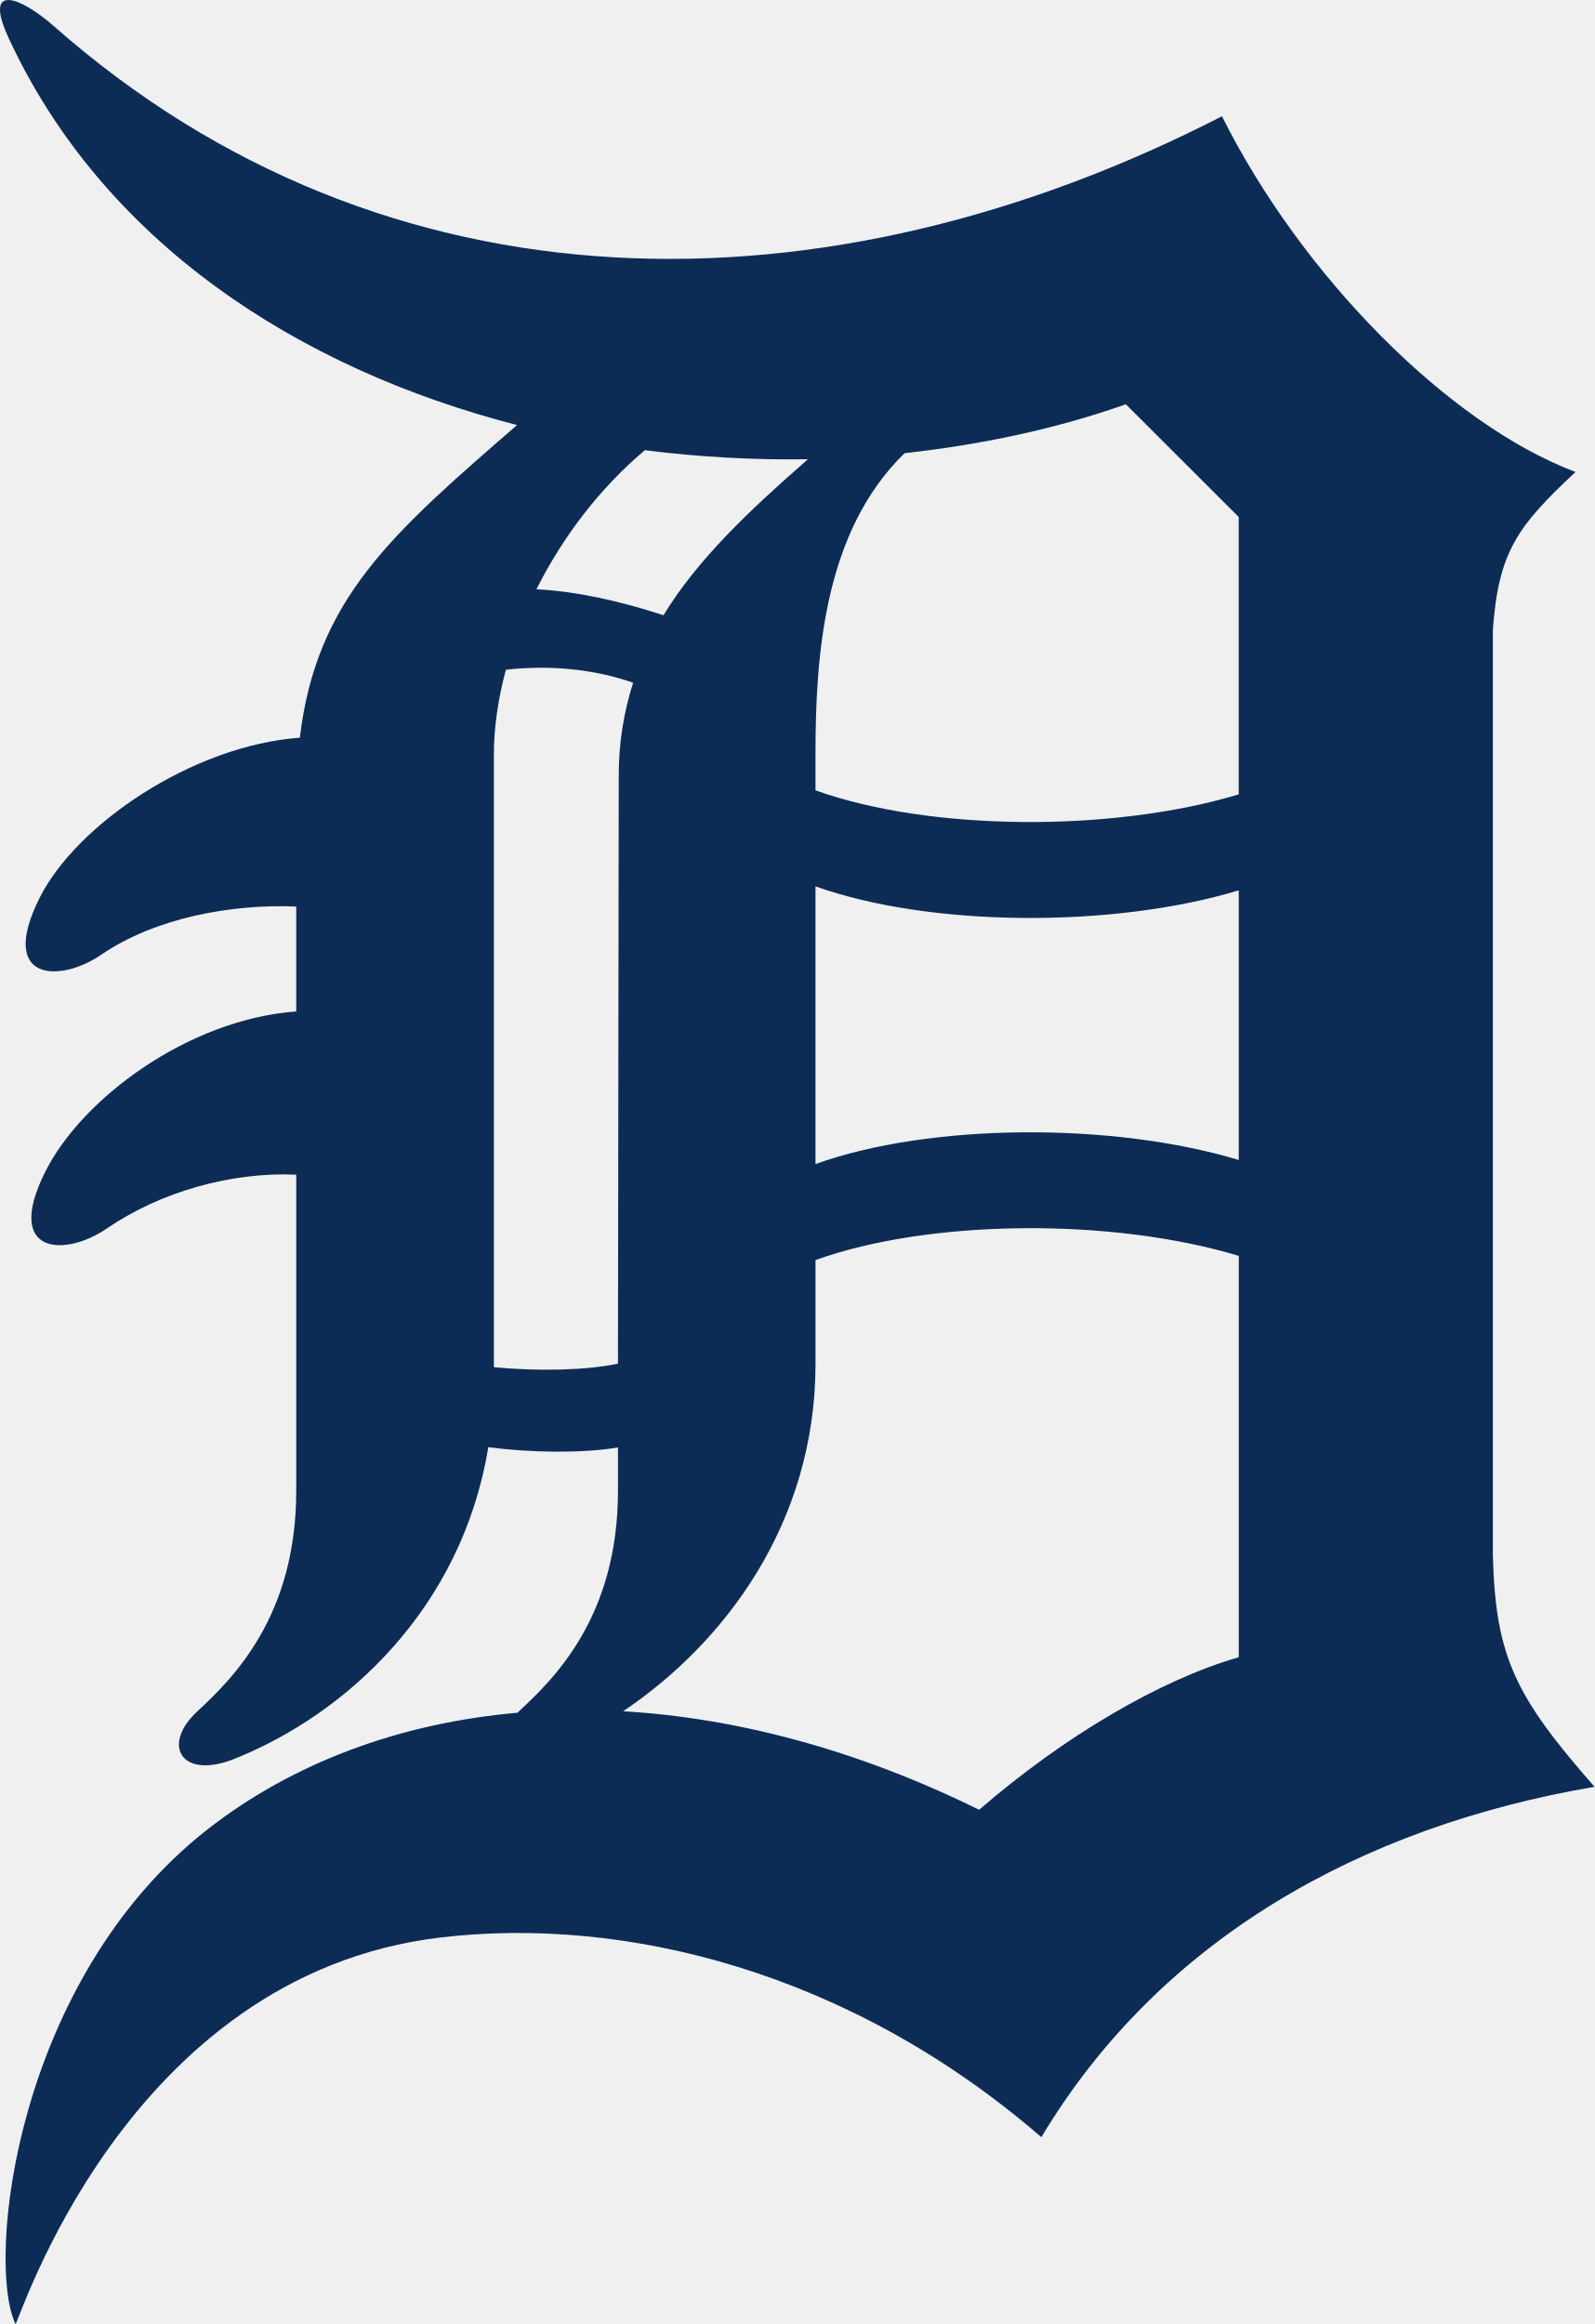
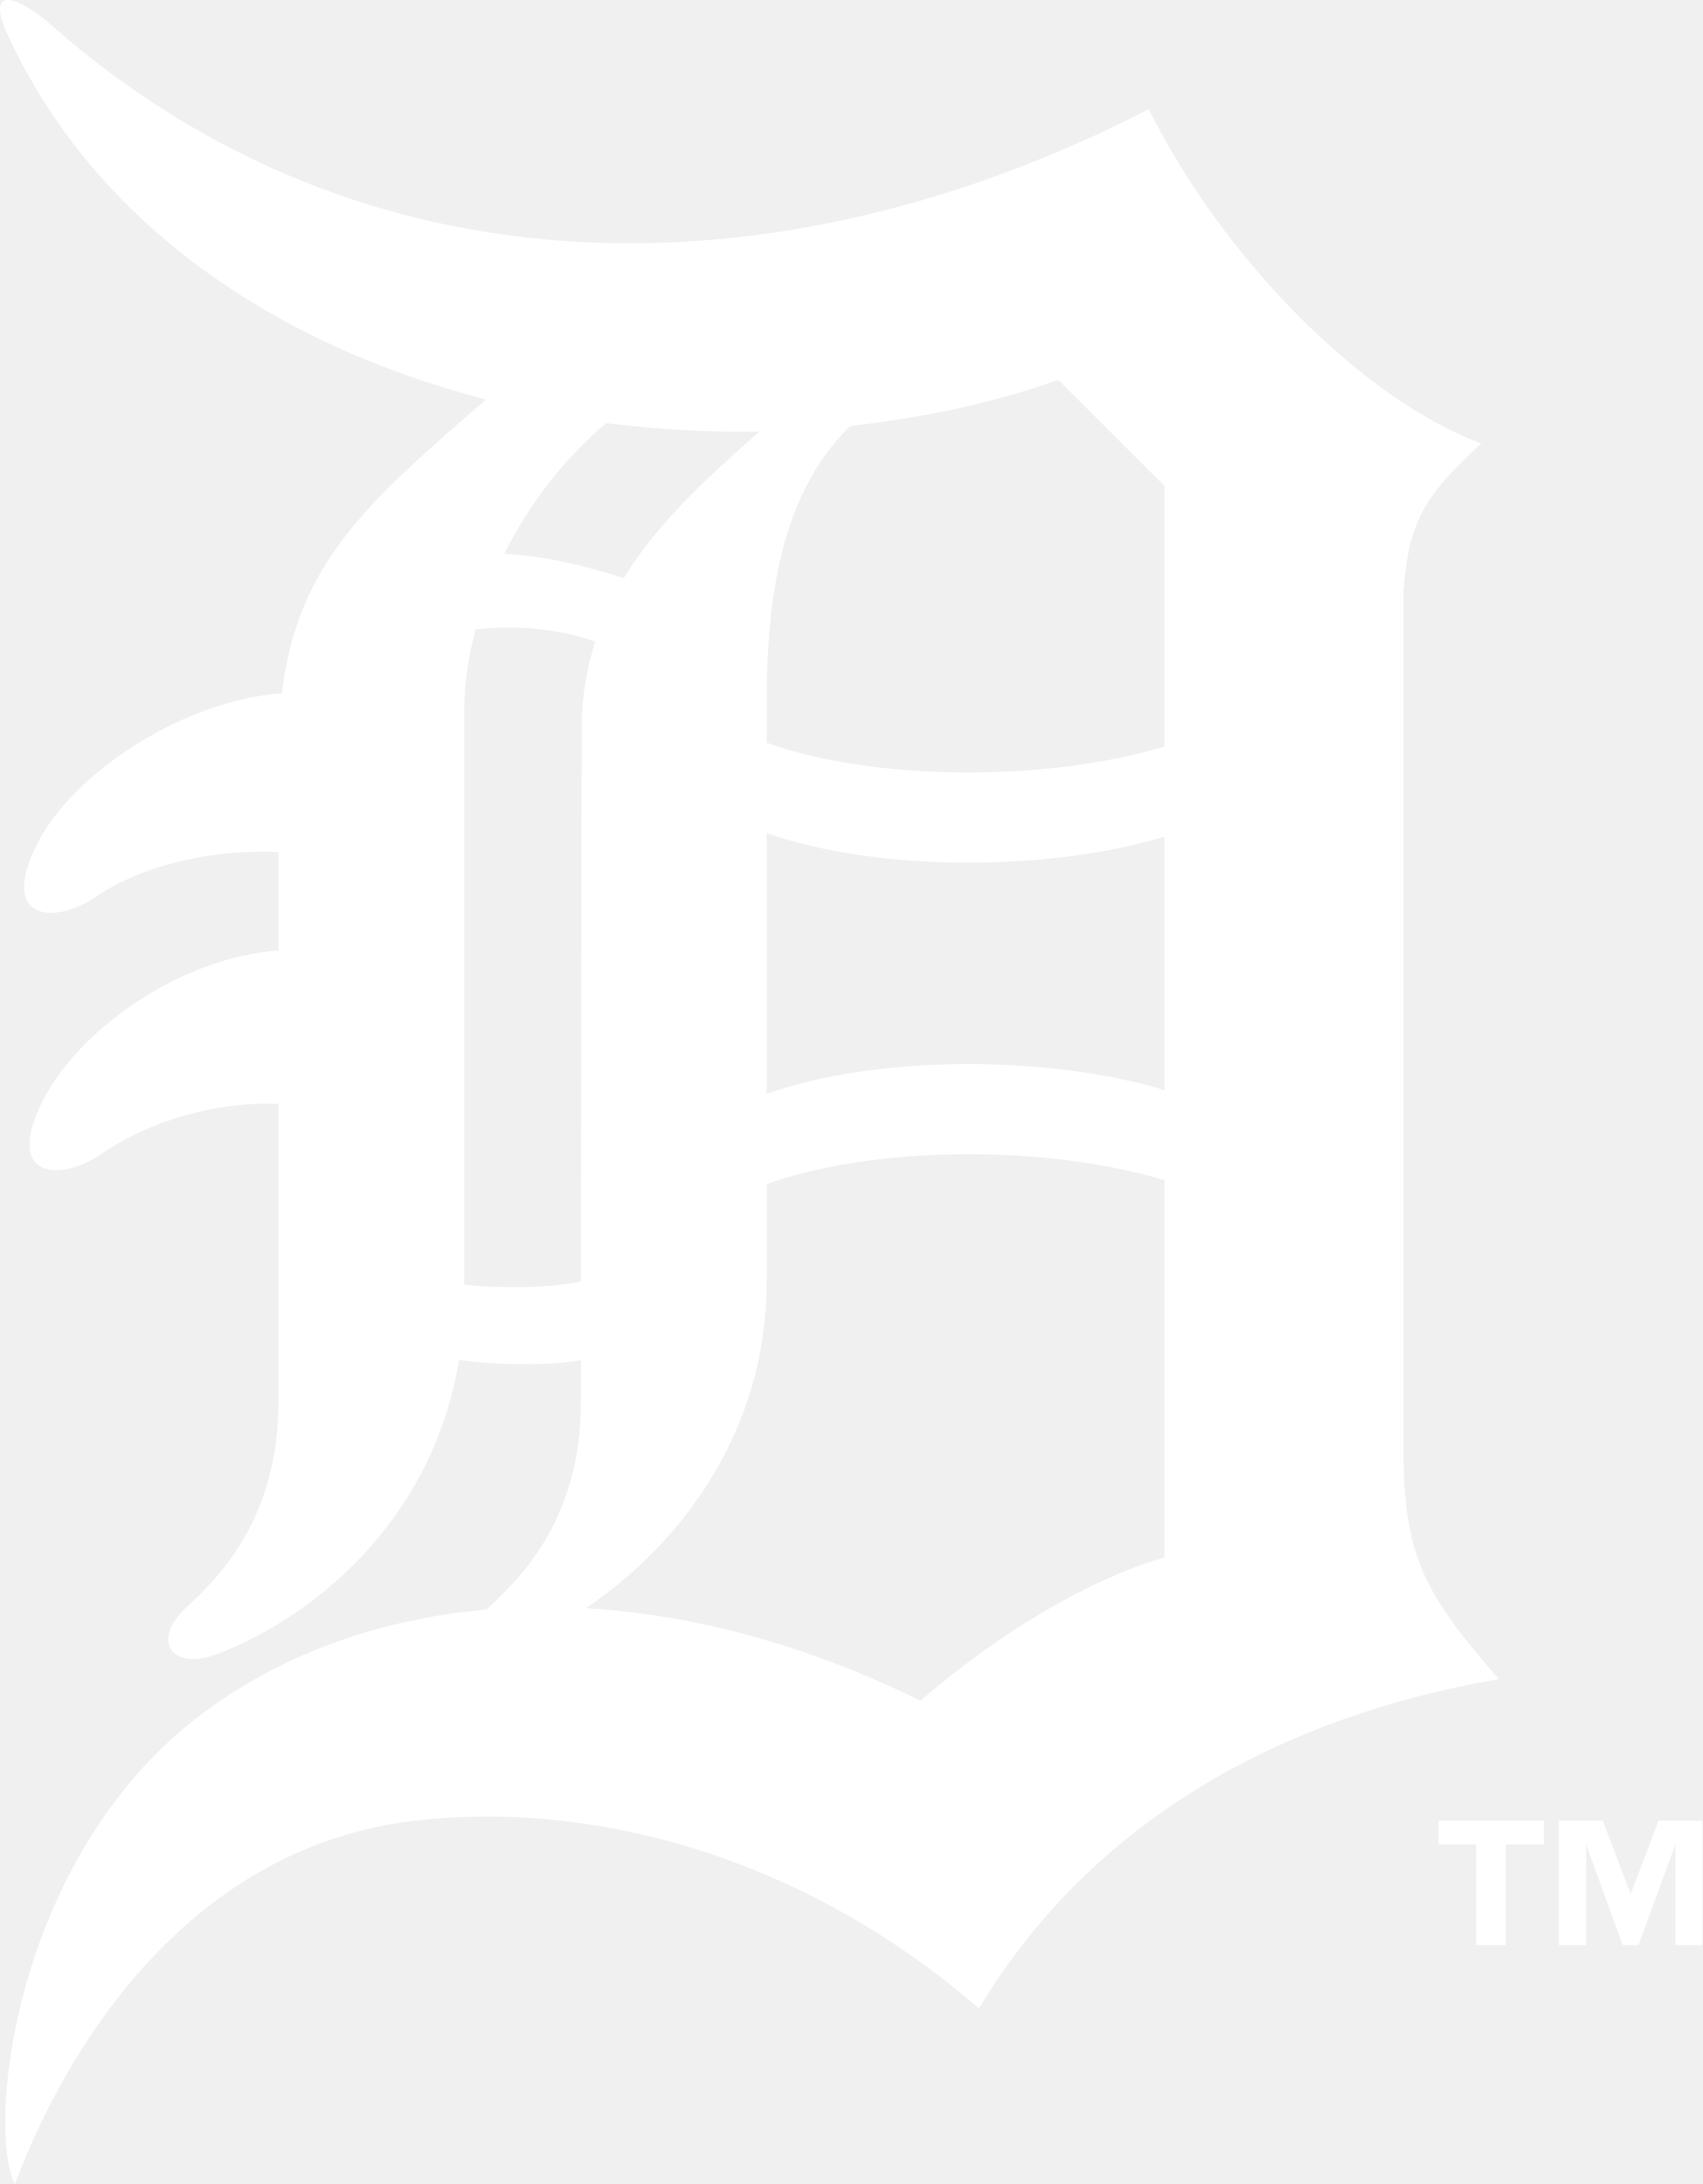
- <svg xmlns="http://www.w3.org/2000/svg" width="168.581" height="245.674" viewBox="0 0 168.581 245.674">
-   <defs>
-     <clipPath id="a" clipPathUnits="userSpaceOnUse">
-       <path d="M.002 0v245.674h191.451v-19.592c-.58.12-1.158.245-1.742.344-.11.018-.223-.015-.334-.01-.649.027-1.298.06-1.945.105-.964.068-1.925.16-2.889.233-1.16.087-2.553.944-3.484.246-.69-.516-1.291-1.12-1.852-1.77-.33.097-.656.207-.988.297-.884.24-1.77.48-2.658.701-.703.176-1.41.333-2.116.492-.574.13-1.16.205-1.724.372-.344.101-.657.286-.985.43-.543.2-1.083.42-1.632.605-.658.22-2.305.609-2.82.707-.026.005-.03-.044-.036-.069l-.232-1.095c-.027.479-.063.958-.077 1.437-1.945.102-2.969.224-3.478-.2-.455-.013-.909-.04-1.363-.042-1.56-.01-3.12.013-4.68.057-5.9.165-3.92-.07-8.418.835-7.524.039-10.1 2.064-6.682-11.15.185-.714.884-.993 1.7-1.16.999-.96 2.363-1.82 4.146-2.473.08-.267.168-.533.272-.797-1.749-2.96.267-5.152 1.761-7.072.488-1.364 1.434-2.386 3.137-2.441.045-.101.085-.184.13-.287.158-.357.733-.122 1.155-.094.279-.259.533-.55.842-.77 2.373-1.686 1.926-1.422 3.922-2.086.347-.059.694-.124 1.04-.187 2.18-.994 4.572-1.51 6.829-2.274.82-.104 1.633-.252 2.457-.314.448-.034.899.016 1.348.025 1.422.028 2.845.06 4.267.084.29-.225.573-.459.873-.671.306-.217.748.042 1.121.068.64.044 1.42.112 2.057.31 2.482-.755 5.06-1.122 7.623-1.501.413.476.882.923 1.363 1.363.268.067.592.363.858.474.05.022.136.065.19.088.44.008.882.005 1.323.016l1.721.078V0Zm152.332 204.664-.066.147a3.11 3.11 0 0 1 .388-.141c-.109-.004-.219-.01-.322-.006zm-.066.147c-.079.033-.16.062-.23.109-.919.603-1.772 1.3-2.657 1.95l-.184.235c-.476 1.333-.513 2.99-.367 4.416.104-.162.215-.305.322-.462.694-1.294 1.74-3.173 3.116-6.248zm29.689-6.67c-.339.004-.72.29-1.105.718.073 0 .147 0 .22-.002.084-.016.168-.036.252-.052.34-.066.685-.09 1.031-.116.024-.035.041-.075.065-.11.022-.034.079-.077.115-.114-.172-.226-.367-.327-.578-.324zm-27.453 6.93c-.007.001-.03 0-.022.003l.096.026-.074-.03z" style="fill:red;fill-opacity:1;fill-rule:nonzero;stroke:none" />
-     </clipPath>
-   </defs>
-   <path fill="#FFF" d="M157.836 164.452V66.587c.583-8.34 2.687-11.033 8.74-16.695-13.52-5.083-29.043-20.885-37.38-37.602C87.402 33.767 40.86 33.767 5.675 2.748 2.167-.328-1.8-1.902.884 3.95 10.836 25.54 31.48 38.97 54.67 44.933c-13.347 11.564-21.213 18.4-22.97 33.05-11.404.84-23.65 9.203-27.518 16.947-4.42 8.84 2.124 9.02 6.554 5.973 5.662-3.866 13.73-5.36 20.585-5.07v11.084c-11.424.85-22.668 9.21-26.537 16.956-4.42 8.84 2.126 9.033 6.555 5.963 5.66-3.86 13.128-5.963 19.983-5.66v33.41c0 13.14-6.55 19.704-10.422 23.293-3.9 3.566-1.744 7.302 3.87 5.058 11.803-4.7 24.072-15.913 26.855-32.953 4.493.592 9.903.662 13.712.032v4.57c0 13.138-6.554 19.703-10.444 23.292a.572.572 0 0 0-.147.177c-12.54 1.092-23.784 5.32-32.722 12.267C1.638 209.21-1.51 239.044 1.638 245.67c.198.42 11.484-36.89 44.956-40.858 19.384-2.284 43.196 3.534 63.503 21.114 12.525-20.885 33.723-32.82 58.486-37.04-8.358-9.53-10.466-13.7-10.746-24.434zm-26.87-109.8v29.324c-13.378 4.028-32.698 3.9-44.747-.43v-3.82c0-10.36.884-23.53 9.42-31.82 8.16-.9 16.078-2.583 23.393-5.17l11.934 11.917zM86.22 93.7c12.047 4.3 31.368 4.46 44.747.42v28.503c-13.38-4.038-32.7-3.898-44.748.43V93.7Zm-.802-45.15c-6.273 5.484-11.665 10.584-15.27 16.486-4.77-1.552-9.16-2.505-13.43-2.746 2.773-5.532 6.713-10.712 11.466-14.7 5.72.73 11.503 1.042 17.234.96zm-33.2 95.98V79.727c0-2.853.45-5.873 1.27-8.928 4.723-.532 9.42-.042 13.45 1.374-.96 3.047-1.543 6.302-1.52 9.98l-.082 61.997c-3.347.722-8.51.82-13.12.38zm51.303 46.785C90.56 184.928 77.803 181.6 65.88 180.9c10.702-7.187 20.34-19.876 20.34-36.723v-10.973c12.05-4.34 31.37-4.49 44.75-.442v42.425c-8.348 2.405-18.49 8.378-27.447 16.126z" clip-path="url(#a)" style="fill:#0c2c56;fill-opacity:1" transform="translate(-.002)" />
+ <svg xmlns="http://www.w3.org/2000/svg" viewBox="0 0 191.453 245.674">
+   <g fill="#FFF">
+     <path d="M157.836 164.452V66.587c.583-8.34 2.687-11.033 8.74-16.695-13.52-5.083-29.043-20.885-37.38-37.602C87.402 33.767 40.86 33.767 5.675 2.748 2.167-.328-1.8-1.902.884 3.95 10.836 25.54 31.48 38.97 54.67 44.933c-13.347 11.564-21.213 18.4-22.97 33.05-11.404.84-23.65 9.203-27.518 16.947-4.42 8.84 2.124 9.02 6.554 5.973 5.662-3.866 13.73-5.36 20.585-5.07v11.084c-11.424.85-22.668 9.21-26.537 16.956-4.42 8.84 2.126 9.033 6.555 5.963 5.66-3.86 13.128-5.963 19.983-5.66v33.41c0 13.14-6.55 19.704-10.422 23.293-3.9 3.566-1.744 7.302 3.87 5.058 11.803-4.7 24.072-15.913 26.855-32.953 4.493.592 9.903.662 13.712.032v4.57c0 13.138-6.554 19.703-10.444 23.292-.06.047-.1.097-.147.177-12.54 1.092-23.784 5.32-32.722 12.267C1.638 209.21-1.51 239.044 1.638 245.67c.198.42 11.484-36.89 44.956-40.858 19.384-2.284 43.196 3.534 63.503 21.114 12.525-20.885 33.723-32.82 58.486-37.04-8.358-9.53-10.466-13.7-10.746-24.434zm-26.87-109.8v29.324c-13.378 4.028-32.698 3.9-44.747-.43v-3.82c0-10.36.884-23.53 9.42-31.82 8.16-.9 16.078-2.583 23.393-5.17l11.934 11.917zM86.22 93.7c12.047 4.3 31.368 4.46 44.747.42v28.503c-13.38-4.038-32.7-3.898-44.748.43V93.7zm-.802-45.15c-6.273 5.484-11.665 10.584-15.27 16.486-4.77-1.552-9.16-2.505-13.43-2.746 2.773-5.532 6.713-10.712 11.466-14.7 5.72.73 11.503 1.042 17.234.96zm-33.2 95.98V79.727c0-2.853.45-5.873 1.27-8.928 4.723-.532 9.42-.042 13.45 1.374-.96 3.047-1.543 6.302-1.52 9.98l-.082 61.997c-3.347.722-8.51.82-13.12.38zm51.303 46.785C90.56 184.928 77.803 181.6 65.88 180.9c10.702-7.187 20.34-19.876 20.34-36.723v-10.973c12.05-4.34 31.37-4.49 44.75-.442v42.425c-8.348 2.405-18.49 8.378-27.447 16.126zM161.768 207.474h4.258v11.32h3.328v-11.32h4.277v-2.67H161.77M186.542 204.804l-3.146 8.244-3.148-8.244h-4.933v13.99h3.068v-11.32l4.11 11.32h1.784l4.148-11.32v11.32h3.028v-13.99" />
+   </g>
</svg>
